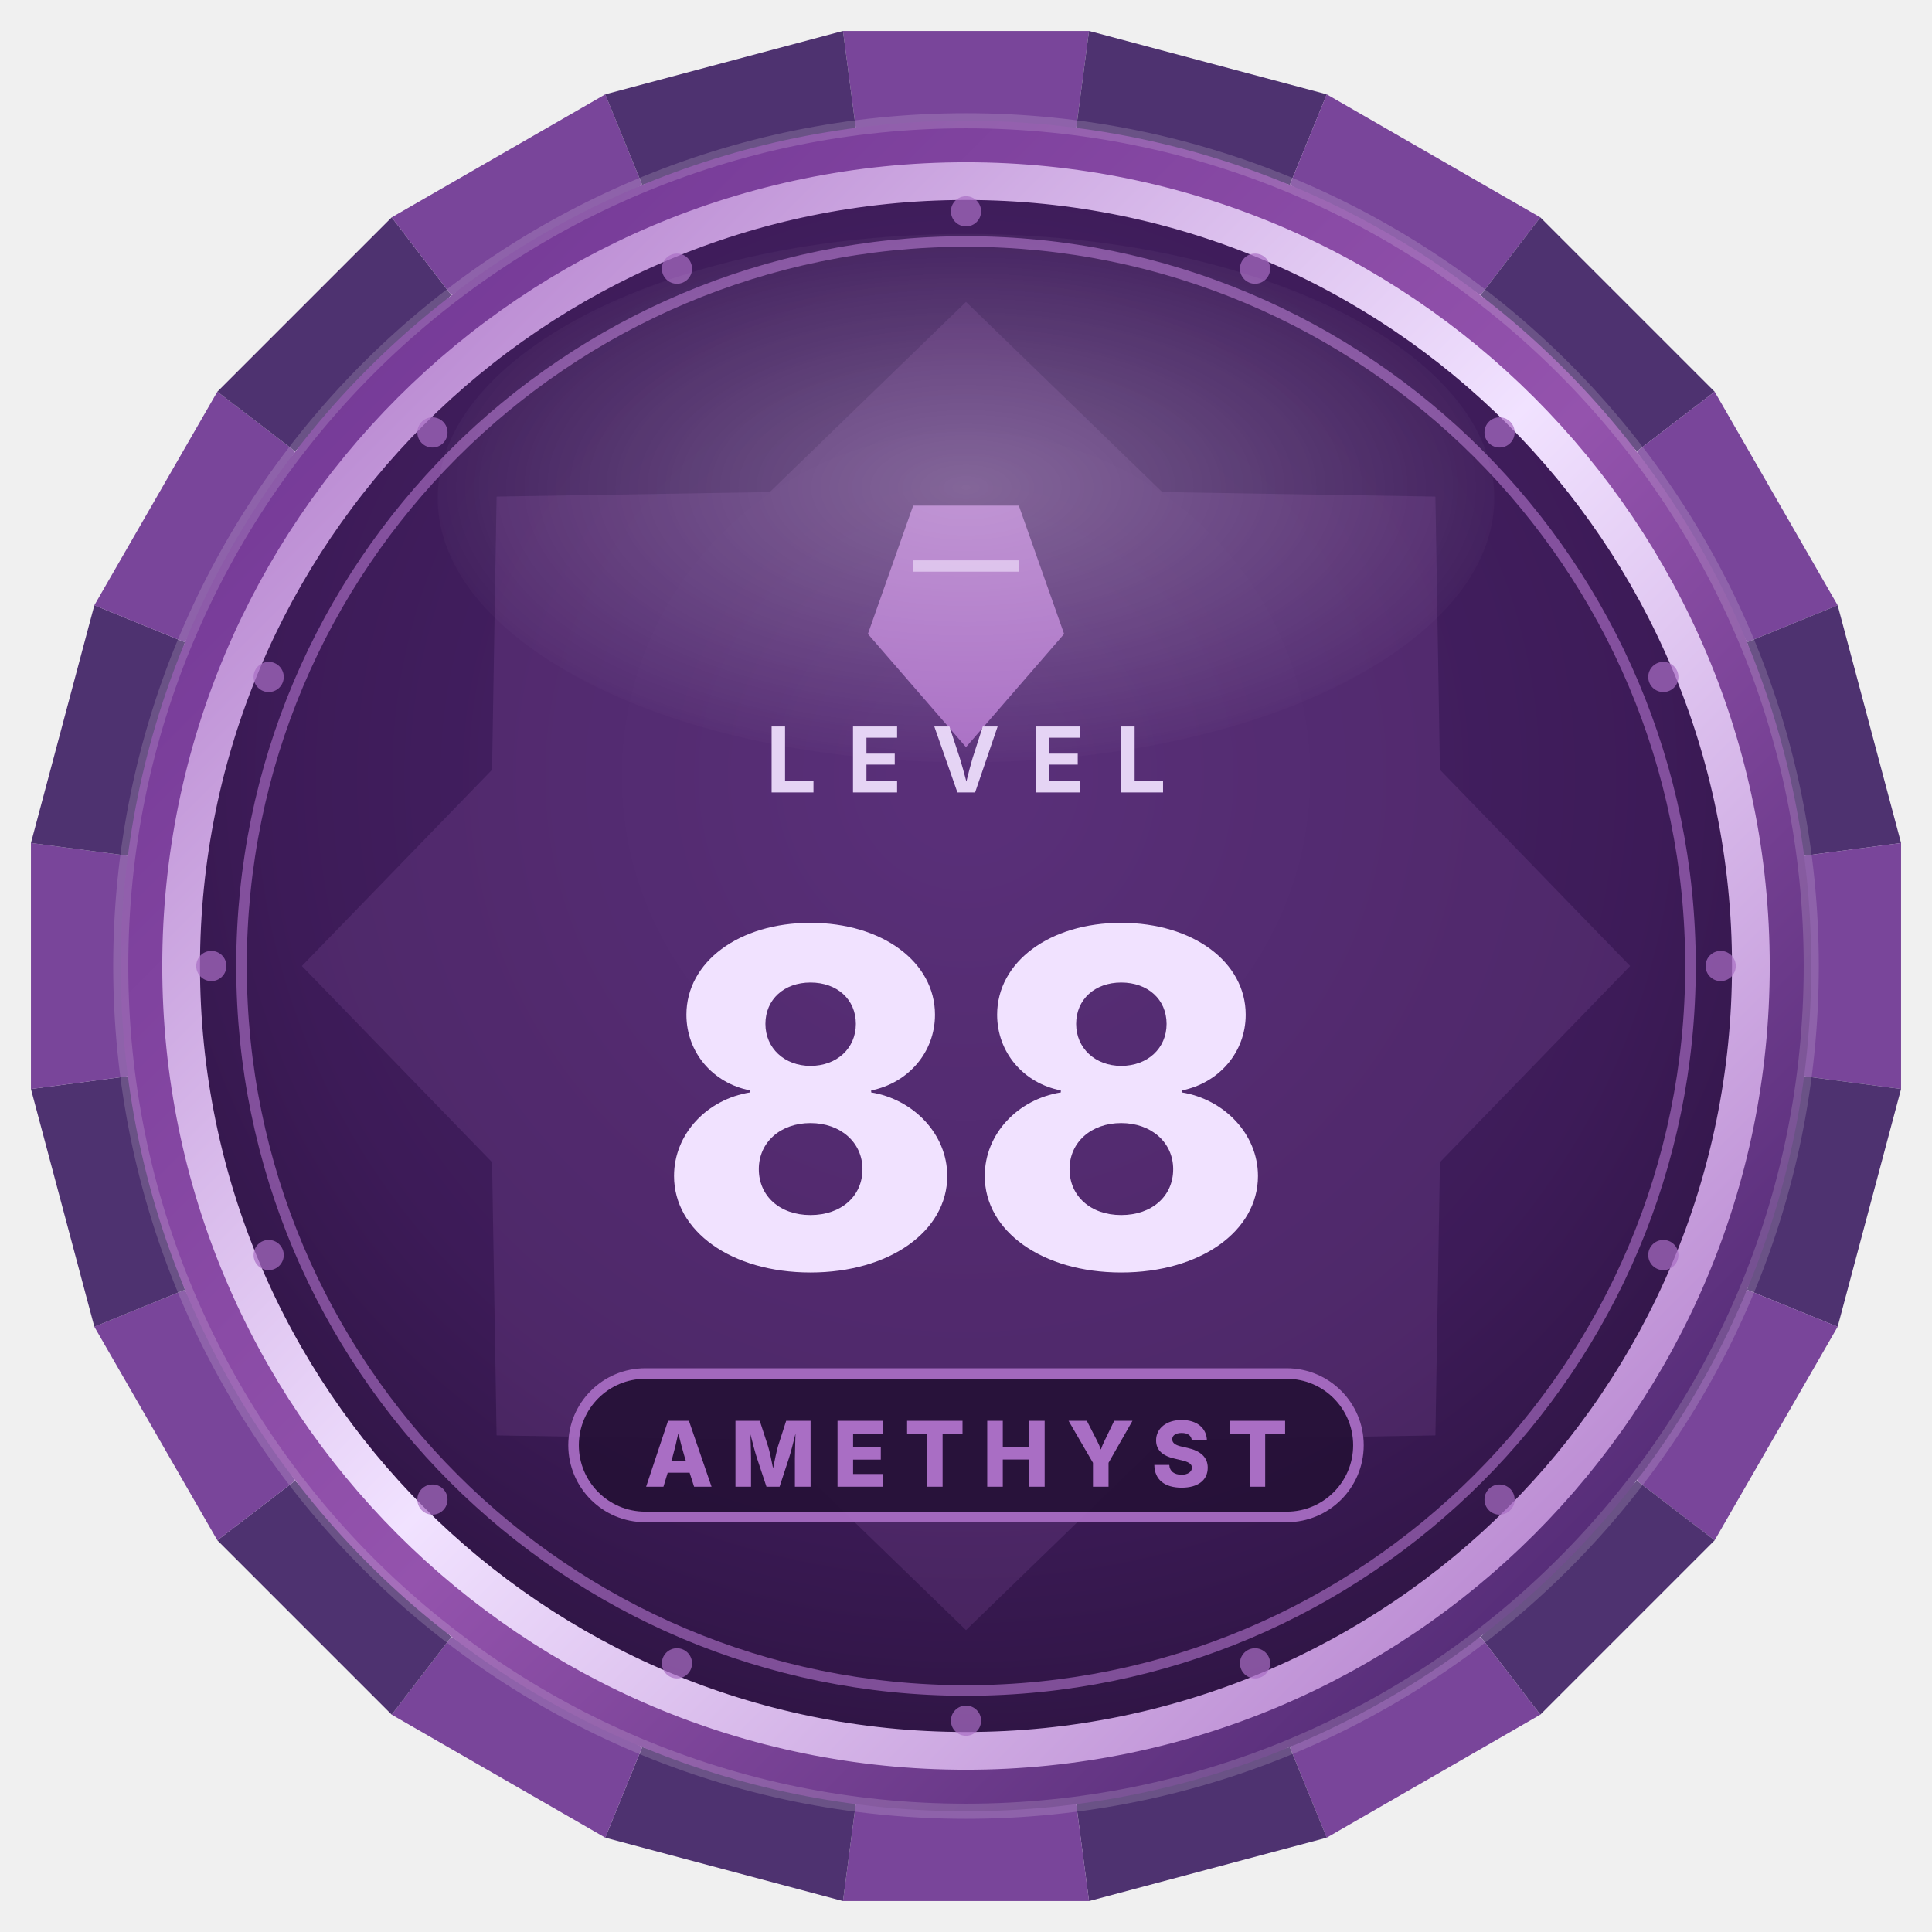
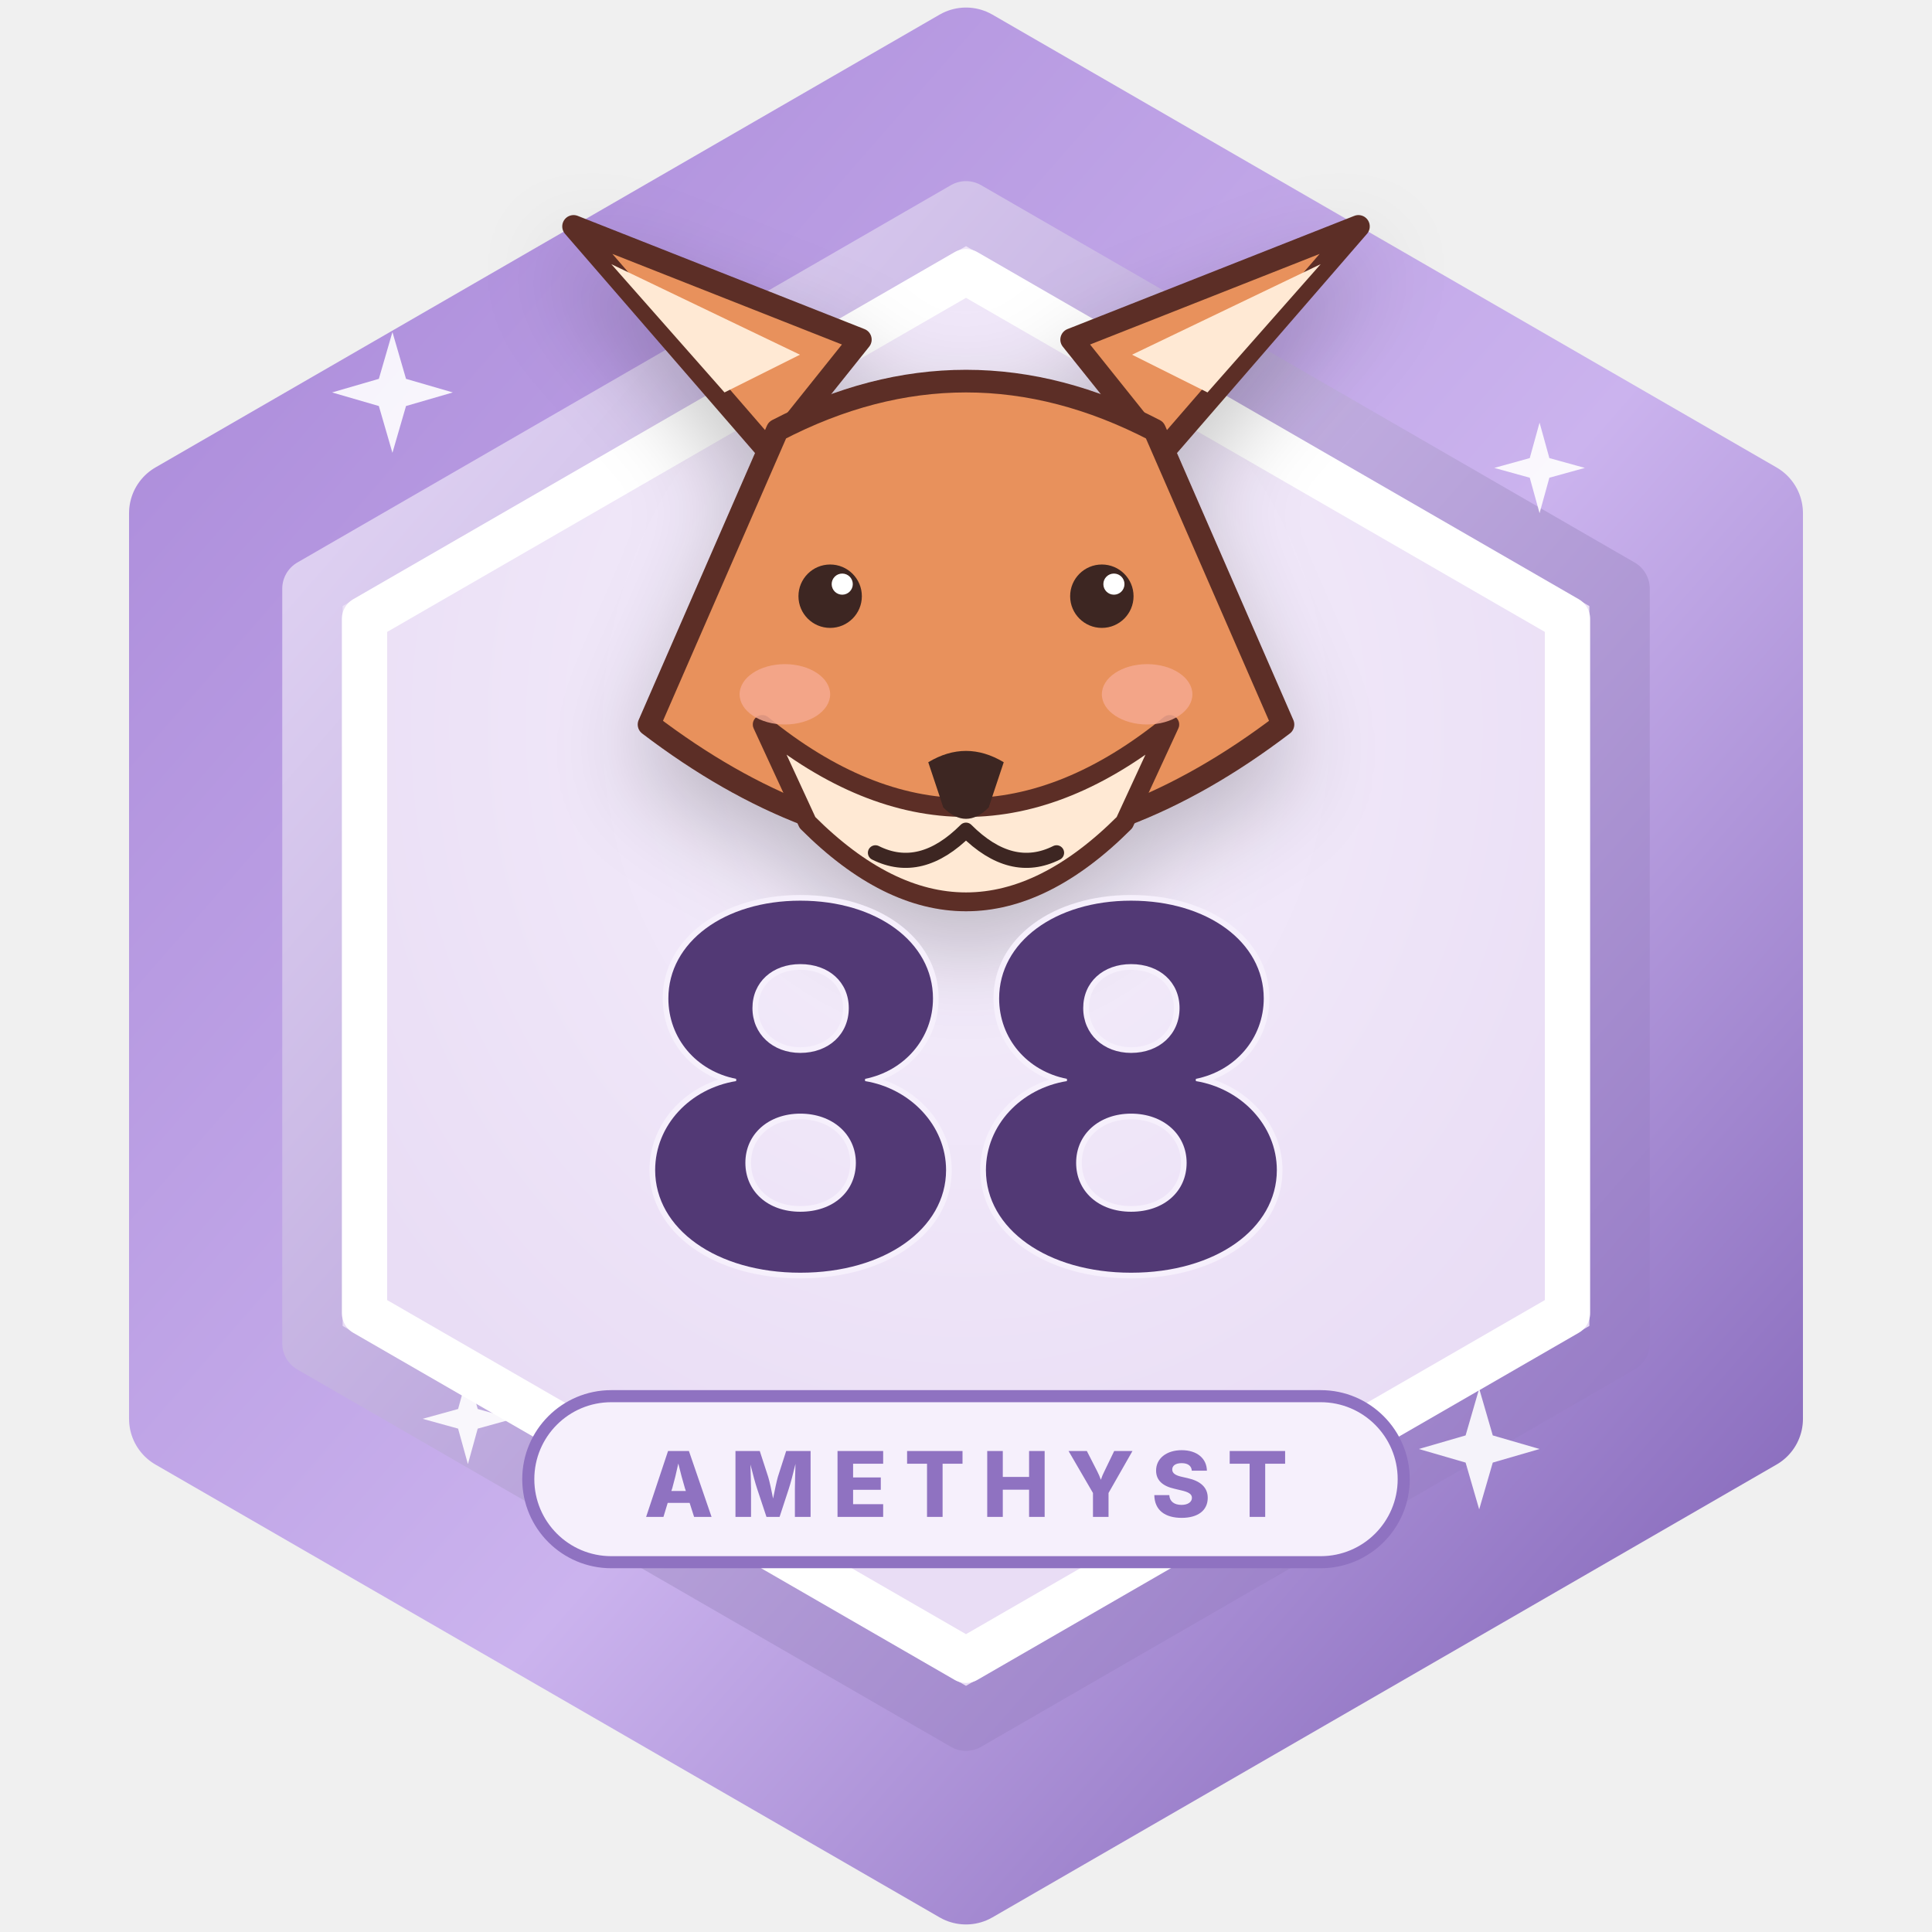
<svg xmlns="http://www.w3.org/2000/svg" viewBox="0 0 256 256" width="256" height="256" role="img" aria-label="Level 88 badge">
  <defs>
    <linearGradient id="o" x1="0%" y1="0%" x2="100%" y2="100%">
-       <stop offset="0%" stop-color="#6b3290" />
-       <stop offset="52%" stop-color="#9453ad" />
-       <stop offset="100%" stop-color="#3c1d62" />
+       <stop offset="0%" stop-color="#a887d8" />
+       <stop offset="55%" stop-color="#cbb3ee" />
+       <stop offset="100%" stop-color="#7a5cb2" />
    </linearGradient>
-     <radialGradient id="i" cx="50%" cy="38%" r="75%">
-       <stop offset="0%" stop-color="#4a246b" />
-       <stop offset="58%" stop-color="#3d1b58" />
-       <stop offset="100%" stop-color="#251036" />
+     <radialGradient id="i" cx="50%" cy="34%" r="80%">
+       <stop offset="0%" stop-color="#f6f0fc" />
+       <stop offset="70%" stop-color="#e9ddf5" />
+       <stop offset="100%" stop-color="#e9ddf5" />
    </radialGradient>
    <linearGradient id="r" x1="0%" y1="0%" x2="100%" y2="100%">
-       <stop offset="0%" stop-color="#a96ec4" />
-       <stop offset="50%" stop-color="#f1e2ff" />
-       <stop offset="100%" stop-color="#a96ec4" />
+       <stop offset="0%" stop-color="#e7dbf7" />
+       <stop offset="100%" stop-color="#8f72c1" />
    </linearGradient>
-     <radialGradient id="s" cx="50%" cy="48%" r="55%">
-       <stop offset="0%" stop-color="#ffffff" stop-opacity="0.5" />
-       <stop offset="100%" stop-color="#ffffff" stop-opacity="0" />
-     </radialGradient>
+     <filter id="soft" x="-30%" y="-30%" width="160%" height="160%">
+       <feDropShadow dx="0" dy="5" stdDeviation="6" flood-color="#000000" flood-opacity="0.22" />
+     </filter>
  </defs>
-   <polygon points="111.7,4.1 144.3,4.1 142.6,17.0 113.4,17.0" fill="#6b3290" opacity="0.9" />
-   <polygon points="144.3,4.1 175.8,12.5 170.9,24.5 142.6,17.0" fill="#3c1d62" opacity="0.9" />
-   <polygon points="175.8,12.5 204.1,28.8 196.2,39.1 170.9,24.5" fill="#6b3290" opacity="0.9" />
-   <polygon points="204.1,28.8 227.2,51.9 216.9,59.8 196.2,39.1" fill="#3c1d62" opacity="0.9" />
-   <polygon points="227.2,51.9 243.5,80.2 231.5,85.1 216.9,59.8" fill="#6b3290" opacity="0.9" />
-   <polygon points="243.5,80.2 251.9,111.7 239.0,113.4 231.5,85.1" fill="#3c1d62" opacity="0.9" />
-   <polygon points="251.9,111.7 251.9,144.3 239.0,142.6 239.0,113.4" fill="#6b3290" opacity="0.9" />
-   <polygon points="251.9,144.3 243.5,175.8 231.5,170.9 239.0,142.6" fill="#3c1d62" opacity="0.9" />
-   <polygon points="243.5,175.8 227.2,204.1 216.9,196.2 231.5,170.9" fill="#6b3290" opacity="0.9" />
-   <polygon points="227.2,204.1 204.1,227.2 196.2,216.9 216.9,196.2" fill="#3c1d62" opacity="0.9" />
-   <polygon points="204.1,227.2 175.8,243.5 170.9,231.5 196.2,216.9" fill="#6b3290" opacity="0.9" />
-   <polygon points="175.8,243.5 144.3,251.9 142.6,239.0 170.9,231.5" fill="#3c1d62" opacity="0.9" />
-   <polygon points="144.3,251.9 111.7,251.9 113.4,239.0 142.6,239.0" fill="#6b3290" opacity="0.9" />
-   <polygon points="111.7,251.9 80.2,243.5 85.1,231.5 113.4,239.0" fill="#3c1d62" opacity="0.9" />
-   <polygon points="80.2,243.5 51.9,227.2 59.8,216.9 85.1,231.5" fill="#6b3290" opacity="0.9" />
-   <polygon points="51.9,227.2 28.8,204.1 39.1,196.2 59.8,216.9" fill="#3c1d62" opacity="0.9" />
-   <polygon points="28.8,204.1 12.5,175.8 24.5,170.9 39.1,196.2" fill="#6b3290" opacity="0.9" />
-   <polygon points="12.5,175.8 4.1,144.3 17.0,142.6 24.5,170.9" fill="#3c1d62" opacity="0.9" />
-   <polygon points="4.1,144.3 4.1,111.7 17.0,113.4 17.0,142.6" fill="#6b3290" opacity="0.9" />
-   <polygon points="4.1,111.7 12.5,80.2 24.5,85.1 17.0,113.4" fill="#3c1d62" opacity="0.9" />
-   <polygon points="12.5,80.2 28.8,51.9 39.1,59.8 24.5,85.1" fill="#6b3290" opacity="0.9" />
-   <polygon points="28.8,51.9 51.9,28.8 59.8,39.1 39.1,59.8" fill="#3c1d62" opacity="0.9" />
-   <polygon points="51.9,28.8 80.2,12.5 85.1,24.5 59.8,39.1" fill="#6b3290" opacity="0.9" />
-   <polygon points="80.2,12.5 111.7,4.1 113.4,17.0 85.1,24.5" fill="#3c1d62" opacity="0.9" />
-   <circle cx="128" cy="128" r="112" fill="url(#o)" stroke="#ffffff" stroke-width="2" stroke-opacity="0.16" />
-   <circle cx="128" cy="128" r="104" fill="url(#i)" stroke="url(#r)" stroke-width="5" />
-   <circle cx="128" cy="128" r="96" fill="none" stroke="#a96ec4" stroke-width="1.4" stroke-opacity="0.65" />
-   <polygon points="128.0,40.0 154.0,65.2 190.2,65.8 190.8,102.0 216.0,128.0 190.8,154.0 190.2,190.2 154.0,190.8 128.0,216.0 102.0,190.8 65.8,190.2 65.2,154.0 40.0,128.0 65.2,102.0 65.8,65.8 102.0,65.2" fill="#a96ec4" opacity="0.16" />
-   <circle cx="128.0" cy="28.0" r="2" fill="#a96ec4" opacity="0.7" />
-   <circle cx="166.3" cy="35.6" r="2" fill="#a96ec4" opacity="0.7" />
-   <circle cx="198.7" cy="57.3" r="2" fill="#a96ec4" opacity="0.7" />
-   <circle cx="220.4" cy="89.7" r="2" fill="#a96ec4" opacity="0.7" />
-   <circle cx="228.0" cy="128.0" r="2" fill="#a96ec4" opacity="0.7" />
-   <circle cx="220.4" cy="166.3" r="2" fill="#a96ec4" opacity="0.7" />
-   <circle cx="198.7" cy="198.7" r="2" fill="#a96ec4" opacity="0.7" />
-   <circle cx="166.3" cy="220.4" r="2" fill="#a96ec4" opacity="0.7" />
-   <circle cx="128.0" cy="228.0" r="2" fill="#a96ec4" opacity="0.7" />
-   <circle cx="89.7" cy="220.4" r="2" fill="#a96ec4" opacity="0.7" />
-   <circle cx="57.3" cy="198.7" r="2" fill="#a96ec4" opacity="0.7" />
-   <circle cx="35.6" cy="166.3" r="2" fill="#a96ec4" opacity="0.7" />
-   <circle cx="28.0" cy="128.0" r="2" fill="#a96ec4" opacity="0.7" />
-   <circle cx="35.6" cy="89.7" r="2" fill="#a96ec4" opacity="0.7" />
-   <circle cx="57.3" cy="57.3" r="2" fill="#a96ec4" opacity="0.7" />
-   <circle cx="89.7" cy="35.6" r="2" fill="#a96ec4" opacity="0.7" />
-   <g>
-     <polygon points="121,67 135,67 141,84 128,99 115,84" fill="#a96ec4" />
-     <path d="M121 75 L135 75" fill="none" stroke="#f1e2ff" stroke-width="1.5" stroke-opacity="0.6" />
+   <polygon points="128.0,8.0 231.9,68.0 231.9,188.0 128.0,248.0 24.1,188.0 24.1,68.0" fill="url(#o)" stroke="url(#o)" stroke-width="14" stroke-linejoin="round" />
+   <polygon points="128.0,28.0 214.6,78.0 214.6,178.0 128.0,228.0 41.4,178.0 41.4,78.0" fill="url(#i)" stroke="url(#r)" stroke-width="8" stroke-linejoin="round" />
+   <polygon points="128.0,36.0 207.7,82.0 207.7,174.0 128.0,220.0 48.3,174.0 48.3,82.0" fill="none" stroke="#ffffff" stroke-width="6" stroke-linejoin="round" />
+   <path d="M52 44 L53.8 50.2 L60 52 L53.8 53.8 L52 60 L50.2 53.8 L44 52 L50.2 50.2 Z" fill="#ffffff" opacity="0.9" />
+   <path d="M204 56 L205.3 60.7 L210 62 L205.3 63.3 L204 68 L202.7 63.3 L198 62 L202.7 60.7 Z" fill="#ffffff" opacity="0.9" />
+   <path d="M62 182 L63.3 186.7 L68 188 L63.3 189.3 L62 194 L60.7 189.3 L56 188 L60.7 186.7 Z" fill="#ffffff" opacity="0.9" />
+   <path d="M196 184 L197.8 190.2 L204 192 L197.8 193.8 L196 200 L194.2 193.8 L188 192 L194.2 190.2 Z" fill="#ffffff" opacity="0.9" />
+   <g filter="url(#soft)">
+     <g id="echo">
+       <path d="M102 60 L76 30 L114 45 Z" fill="#e8915b" stroke="#5b2f26" stroke-width="3" stroke-linejoin="round" />
+       <path d="M154 60 L180 30 L142 45 Z" fill="#e8915b" stroke="#5b2f26" stroke-width="3" stroke-linejoin="round" />
+       <path d="M96 52 L81 35 L106 47 Z" fill="#ffe9d4" />
+       <path d="M160 52 L175 35 L150 47 Z" fill="#ffe9d4" />
+       <path d="M103 57 Q128 44 153 57 L170 96 Q128 128 86 96 Z" fill="#e8915b" stroke="#5b2f26" stroke-width="3" stroke-linejoin="round" />
+       <path d="M101 96 Q128 118 155 96 L149 109 Q128 130 107 109 Z" fill="#ffe9d4" stroke="#5b2f26" stroke-width="2.5" stroke-linejoin="round" />
+       <circle cx="110" cy="79" r="4.2" fill="#3c2620" />
+       <circle cx="146" cy="79" r="4.2" fill="#3c2620" />
+       <circle cx="111.6" cy="77.4" r="1.4" fill="#ffffff" />
+       <circle cx="147.6" cy="77.4" r="1.4" fill="#ffffff" />
+       <path d="M123 101 Q128 98 133 101 L131 107 Q128 110 125 107 Z" fill="#3c2620" />
+       <path d="M128 110 Q122 116 116 113 M128 110 Q134 116 140 113" fill="none" stroke="#3c2620" stroke-width="2" stroke-linecap="round" />
+       <ellipse cx="104" cy="92" rx="6" ry="4" fill="#f5a88f" opacity="0.85" />
+       <ellipse cx="152" cy="92" rx="6" ry="4" fill="#f5a88f" opacity="0.85" />
+     </g>
  </g>
-   <ellipse cx="128" cy="66" rx="70" ry="35" fill="url(#s)" opacity="0.55" />
-   <text x="128" y="105" text-anchor="middle" fill="#f1e2ff" font-family="Inter, Arial, sans-serif" font-size="12" font-weight="700" letter-spacing="4" opacity="0.92">LEVEL</text>
-   <text x="128" y="168" text-anchor="middle" fill="#f1e2ff" font-family="Inter, Arial, sans-serif" font-size="62" font-weight="800">88</text>
-   <rect x="76" y="182" width="104" height="19" rx="9.5" fill="#251036" stroke="#a96ec4" stroke-width="1.4" opacity="0.92" />
-   <text x="128" y="197" text-anchor="middle" fill="#a96ec4" font-family="Inter, Arial, sans-serif" font-size="12" font-weight="800" letter-spacing="2.2">AMETHYST</text>
+   <text x="128" y="168" text-anchor="middle" fill="#523975" font-family="Inter, Arial, sans-serif" font-size="66" font-weight="800" stroke="#f6f0fc" stroke-width="1.5" paint-order="stroke">88</text>
+   <rect x="70" y="185" width="116" height="22" rx="11" fill="#f6f0fc" stroke="#8f72c1" stroke-width="1.6" />
+   <text x="128" y="201" text-anchor="middle" fill="#8f72c1" font-family="Inter, Arial, sans-serif" font-size="12" font-weight="800" letter-spacing="2.2">AMETHYST</text>
</svg>
